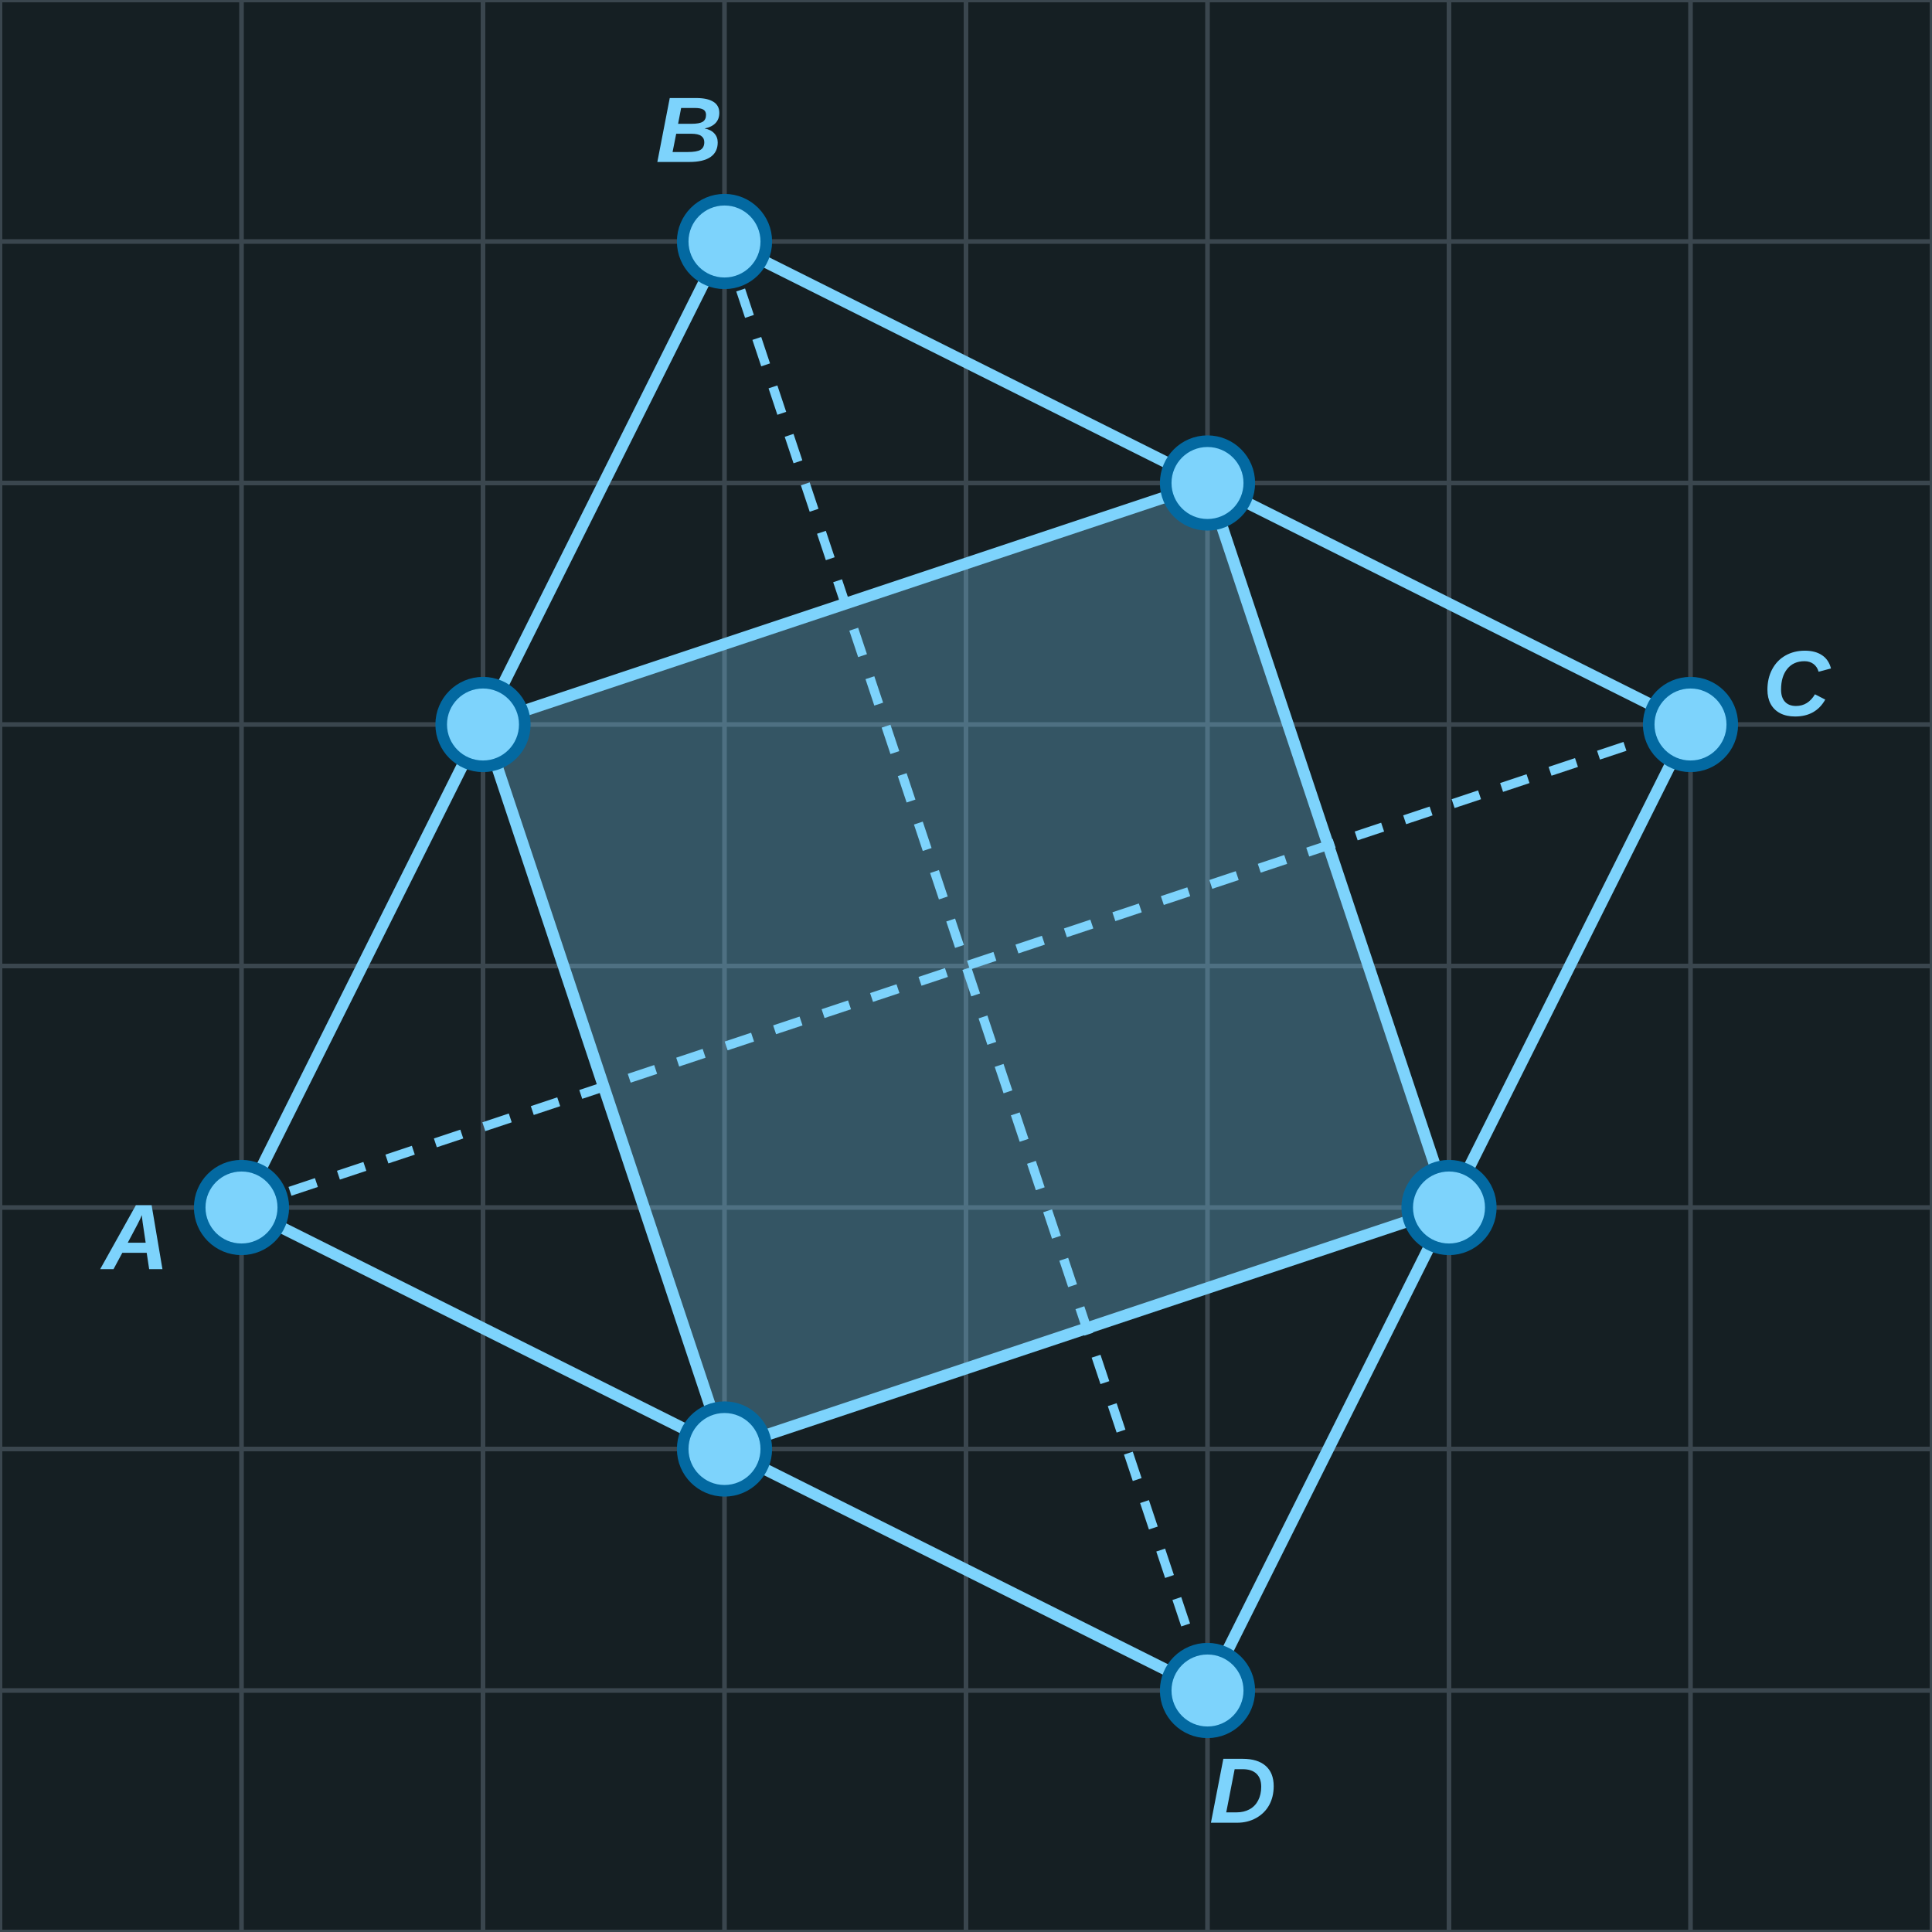
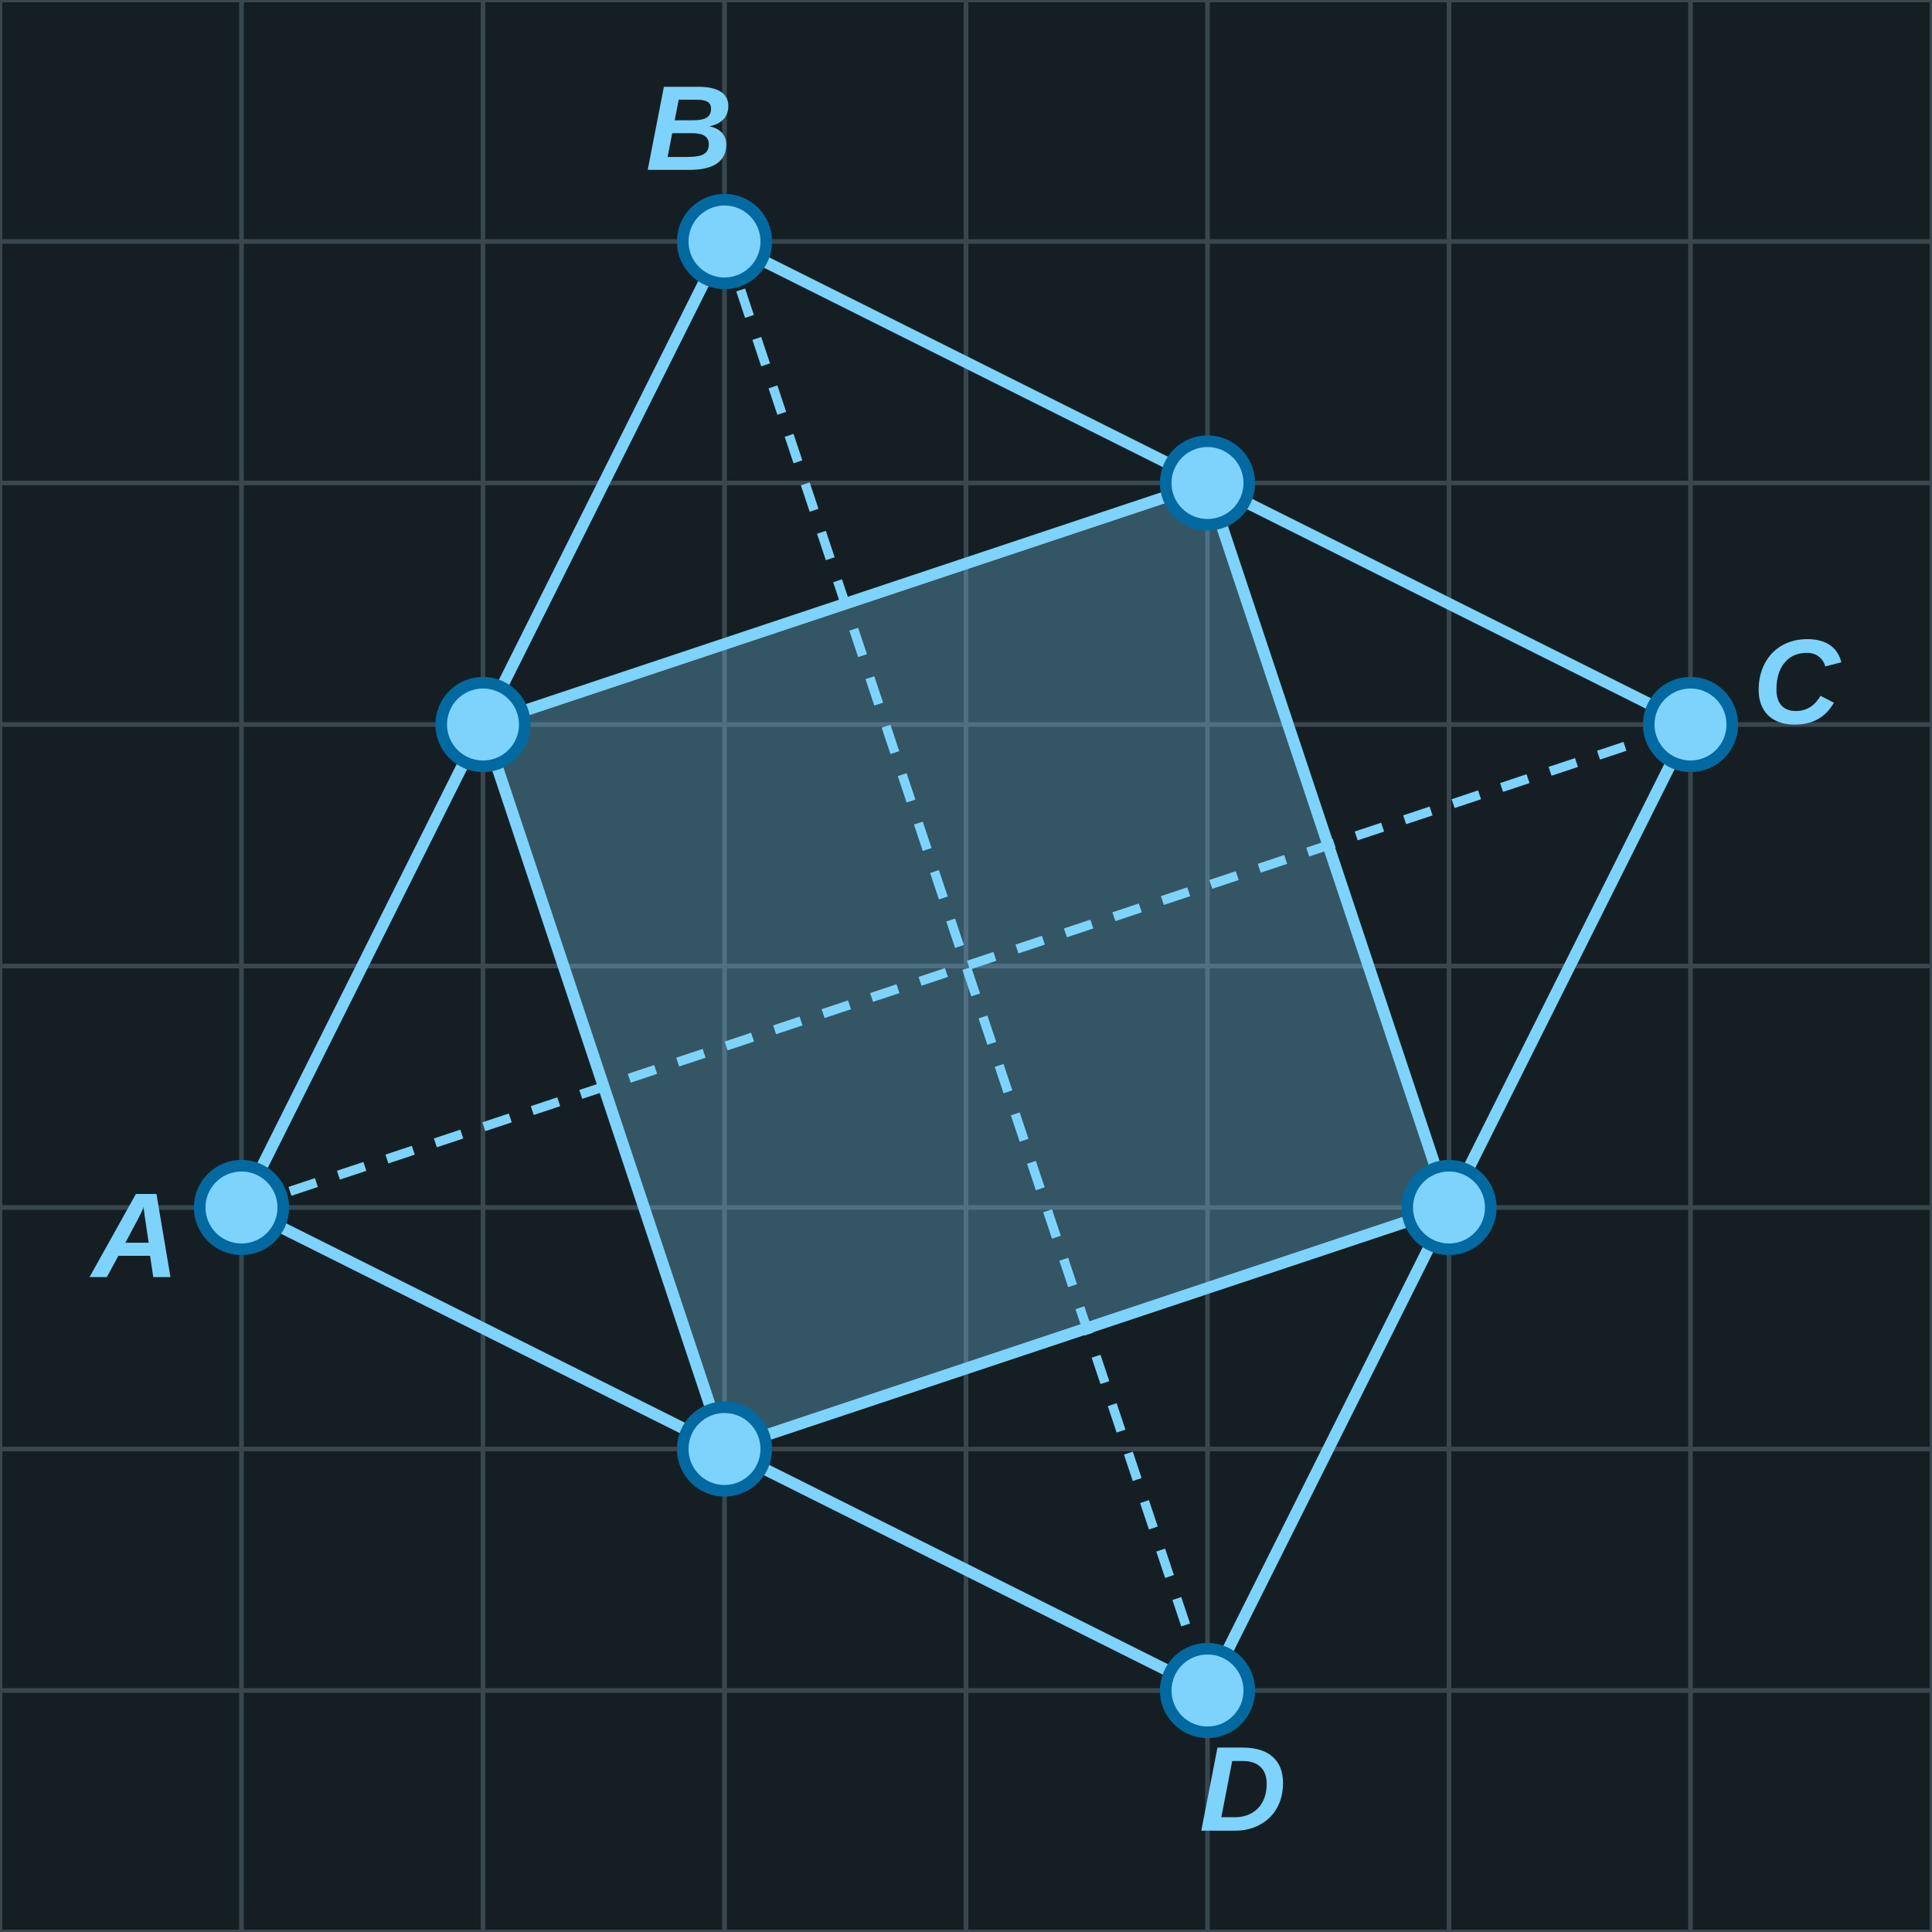
<svg xmlns="http://www.w3.org/2000/svg" width="416" height="416" viewBox="0 0 416 416">
  <rect x="0" y="0" width="416" height="416" fill="#151F23" />
  <line x1="0" y1="0" x2="0" y2="416" stroke="#3A464E" stroke-width="1" />
  <line x1="52" y1="0" x2="52" y2="416" stroke="#3A464E" stroke-width="1" />
  <line x1="104" y1="0" x2="104" y2="416" stroke="#3A464E" stroke-width="1" />
  <line x1="156" y1="0" x2="156" y2="416" stroke="#3A464E" stroke-width="1" />
  <line x1="208" y1="0" x2="208" y2="416" stroke="#3A464E" stroke-width="1" />
  <line x1="260" y1="0" x2="260" y2="416" stroke="#3A464E" stroke-width="1" />
  <line x1="312" y1="0" x2="312" y2="416" stroke="#3A464E" stroke-width="1" />
  <line x1="364" y1="0" x2="364" y2="416" stroke="#3A464E" stroke-width="1" />
  <line x1="416" y1="0" x2="416" y2="416" stroke="#3A464E" stroke-width="1" />
  <line x1="0" y1="0" x2="416" y2="0" stroke="#3A464E" stroke-width="1" />
  <line x1="0" y1="52" x2="416" y2="52" stroke="#3A464E" stroke-width="1" />
  <line x1="0" y1="104" x2="416" y2="104" stroke="#3A464E" stroke-width="1" />
  <line x1="0" y1="156" x2="416" y2="156" stroke="#3A464E" stroke-width="1" />
  <line x1="0" y1="208" x2="416" y2="208" stroke="#3A464E" stroke-width="1" />
  <line x1="0" y1="260" x2="416" y2="260" stroke="#3A464E" stroke-width="1" />
  <line x1="0" y1="312" x2="416" y2="312" stroke="#3A464E" stroke-width="1" />
  <line x1="0" y1="364" x2="416" y2="364" stroke="#3A464E" stroke-width="1" />
  <line x1="0" y1="416" x2="416" y2="416" stroke="#3A464E" stroke-width="1" />
  <polygon points="52.0,260.0 156.0,52.0 364.0,156.0 260.0,364.0" fill="#7dd3fc" fill-opacity="0" stroke="#7dd3fc" stroke-width="2.5" stroke-linejoin="round" />
  <polyline points="52.0,260.0 364.0,156.0" fill="none" stroke="#7dd3fc" stroke-width="2" stroke-linejoin="round" stroke-dasharray="6,5" />
  <polyline points="156.0,52.0 260.0,364.0" fill="none" stroke="#7dd3fc" stroke-width="2" stroke-linejoin="round" stroke-dasharray="6,5" />
  <polygon points="104.0,156.0 260.0,104.0 312.0,260.0 156.0,312.0" fill="#7dd3fc" fill-opacity="0.3" stroke="#7dd3fc" stroke-width="2.5" stroke-linejoin="round" />
  <circle cx="52.0" cy="260.0" r="9" fill="#7dd3fc" stroke="#0369a1" stroke-width="2.5" />
-   <text x="29.2" y="267.6" font-family="Arial, sans-serif" font-style="italic" font-weight="bold" font-size="20" fill="#7dd3fc" text-anchor="middle" dominant-baseline="middle">A</text>
+   <text x="29.2" y="267.6" font-family="Arial, sans-serif" font-style="italic" font-weight="bold" font-size="26" fill="#7dd3fc" text-anchor="middle" dominant-baseline="middle">A</text>
  <circle cx="156.0" cy="52.0" r="9" fill="#7dd3fc" stroke="#0369a1" stroke-width="2.5" />
-   <text x="148.4" y="29.2" font-family="Arial, sans-serif" font-style="italic" font-weight="bold" font-size="20" fill="#7dd3fc" text-anchor="middle" dominant-baseline="middle">B</text>
+   <text x="148.4" y="29.2" font-family="Arial, sans-serif" font-style="italic" font-weight="bold" font-size="26" fill="#7dd3fc" text-anchor="middle" dominant-baseline="middle">B</text>
  <circle cx="364.0" cy="156.0" r="9" fill="#7dd3fc" stroke="#0369a1" stroke-width="2.5" />
-   <text x="386.8" y="148.4" font-family="Arial, sans-serif" font-style="italic" font-weight="bold" font-size="20" fill="#7dd3fc" text-anchor="middle" dominant-baseline="middle">C</text>
+   <text x="386.8" y="148.4" font-family="Arial, sans-serif" font-style="italic" font-weight="bold" font-size="26" fill="#7dd3fc" text-anchor="middle" dominant-baseline="middle">C</text>
  <circle cx="260.0" cy="364.0" r="9" fill="#7dd3fc" stroke="#0369a1" stroke-width="2.5" />
-   <text x="267.6" y="386.8" font-family="Arial, sans-serif" font-style="italic" font-weight="bold" font-size="20" fill="#7dd3fc" text-anchor="middle" dominant-baseline="middle">D</text>
+   <text x="267.6" y="386.8" font-family="Arial, sans-serif" font-style="italic" font-weight="bold" font-size="26" fill="#7dd3fc" text-anchor="middle" dominant-baseline="middle">D</text>
  <circle cx="104.0" cy="156.0" r="9" fill="#7dd3fc" stroke="#0369a1" stroke-width="2.5" />
  <circle cx="260.0" cy="104.0" r="9" fill="#7dd3fc" stroke="#0369a1" stroke-width="2.5" />
  <circle cx="312.0" cy="260.0" r="9" fill="#7dd3fc" stroke="#0369a1" stroke-width="2.5" />
  <circle cx="156.0" cy="312.0" r="9" fill="#7dd3fc" stroke="#0369a1" stroke-width="2.5" />
</svg>
